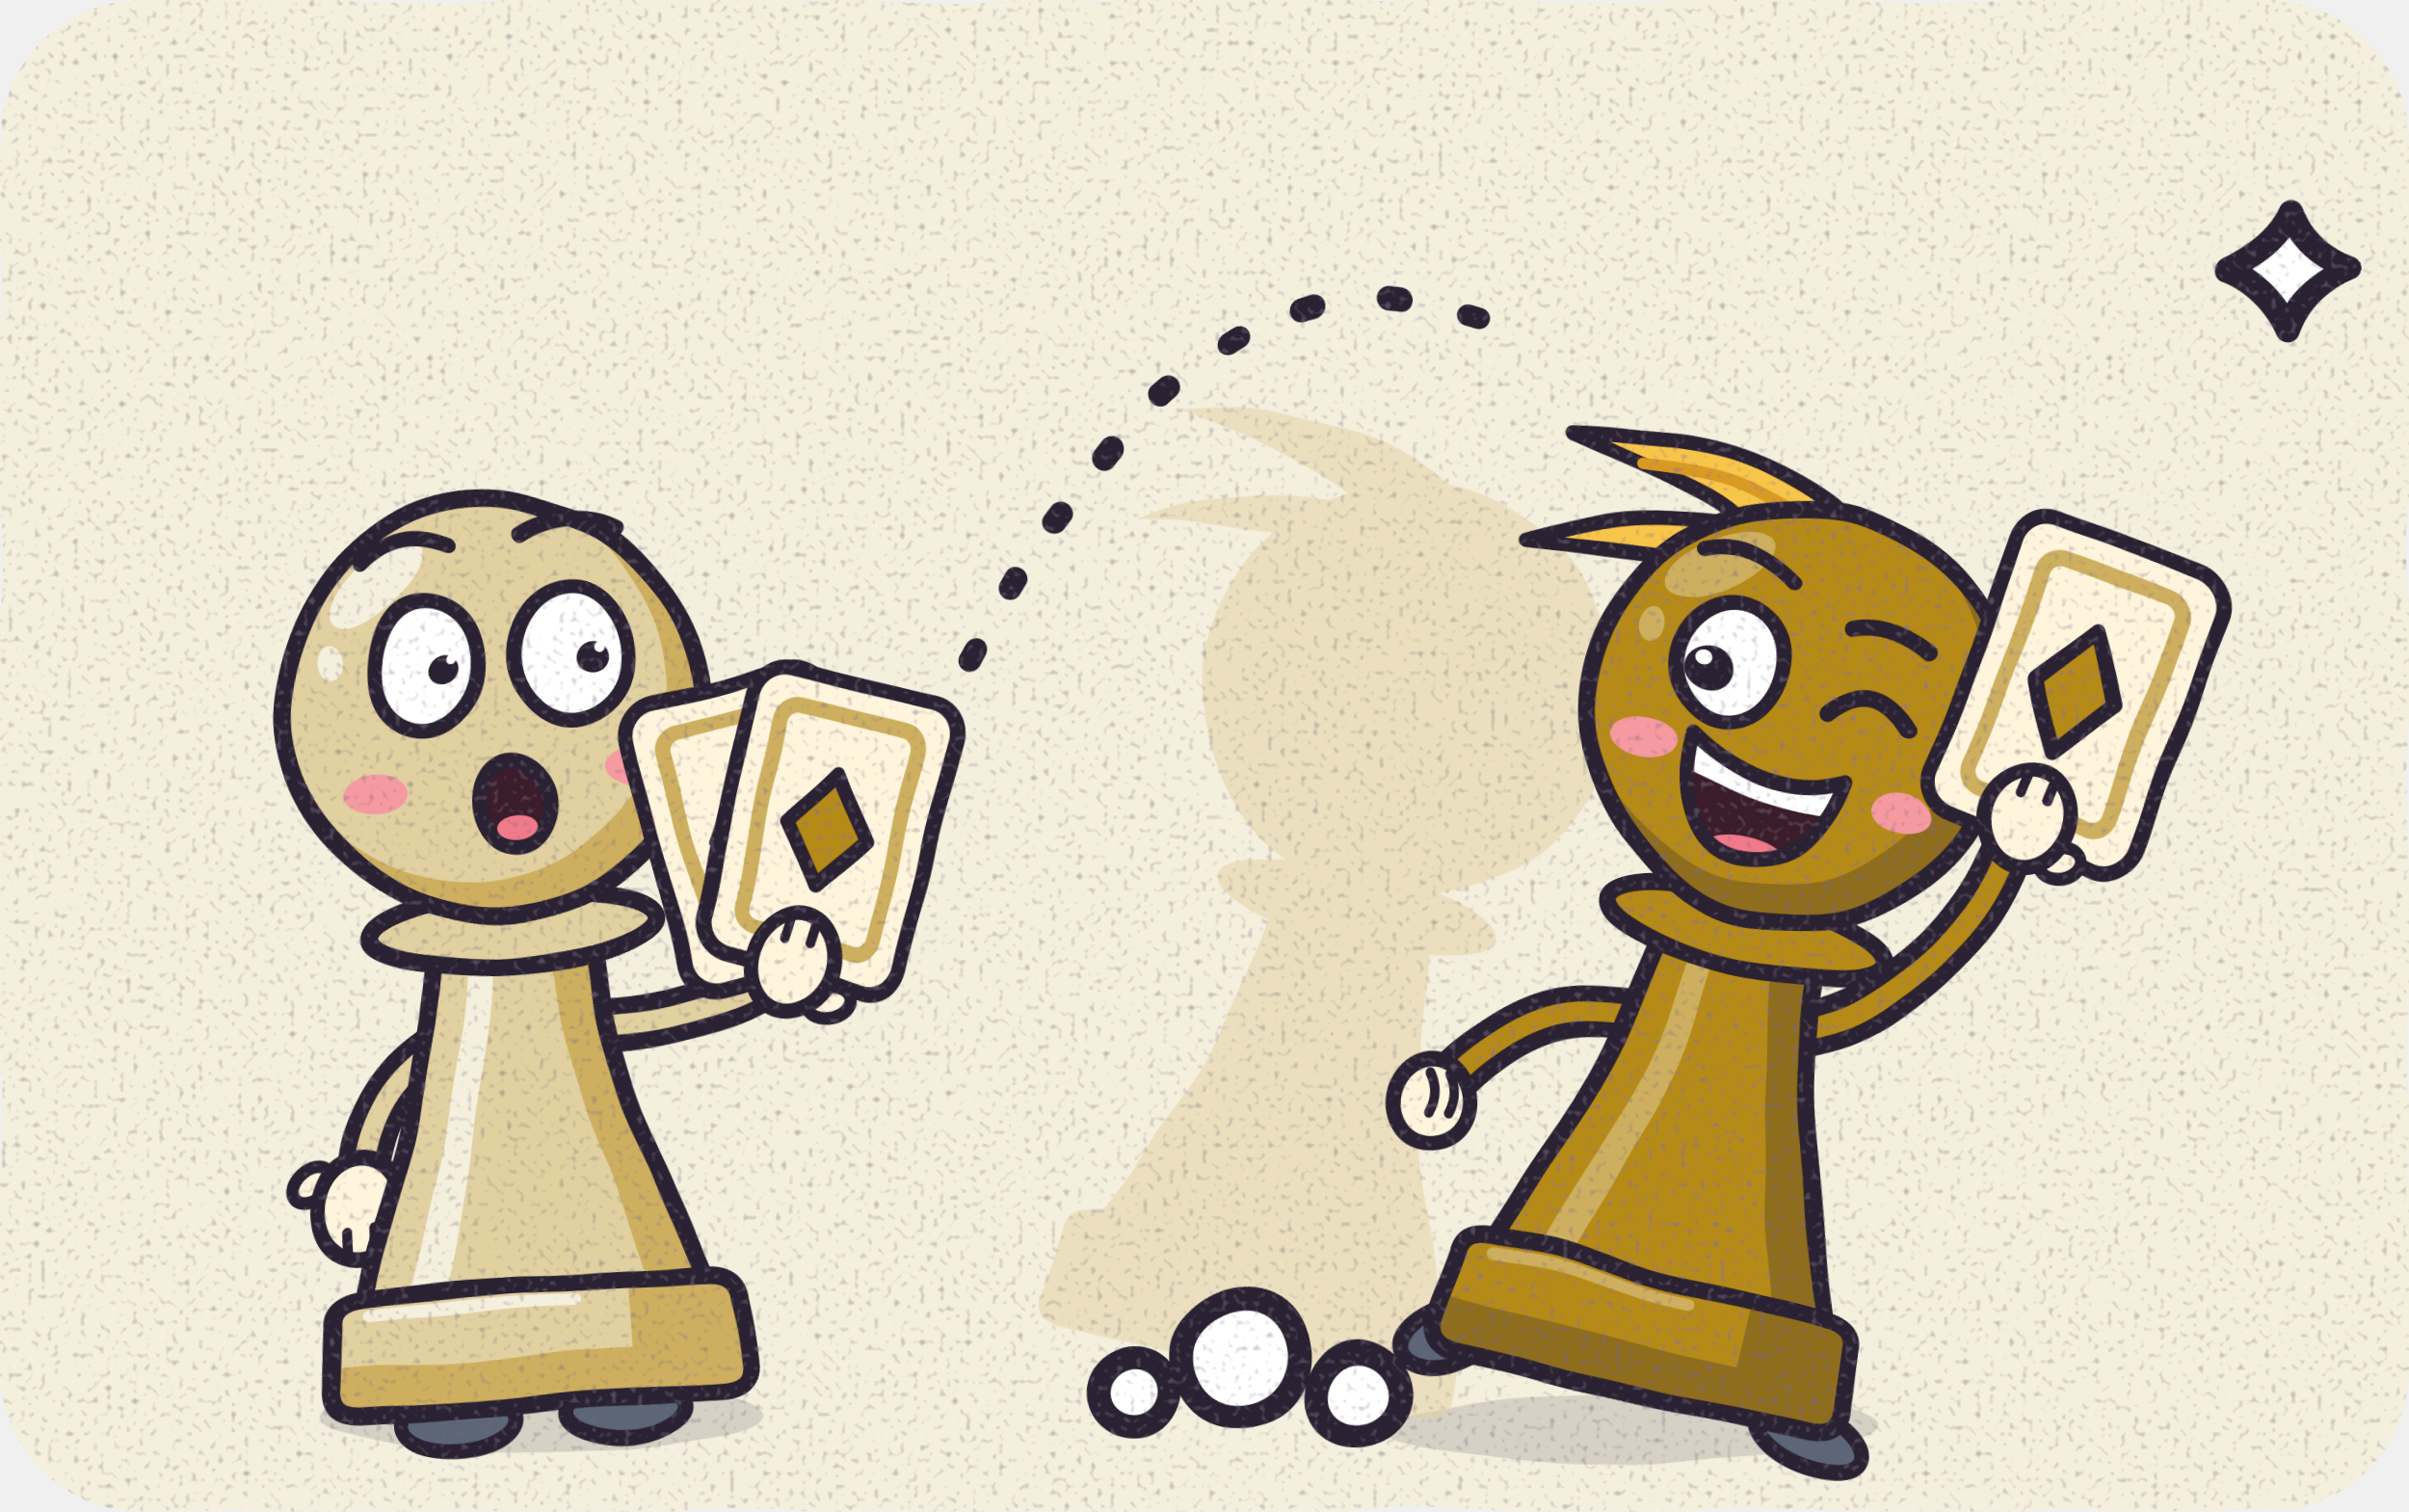
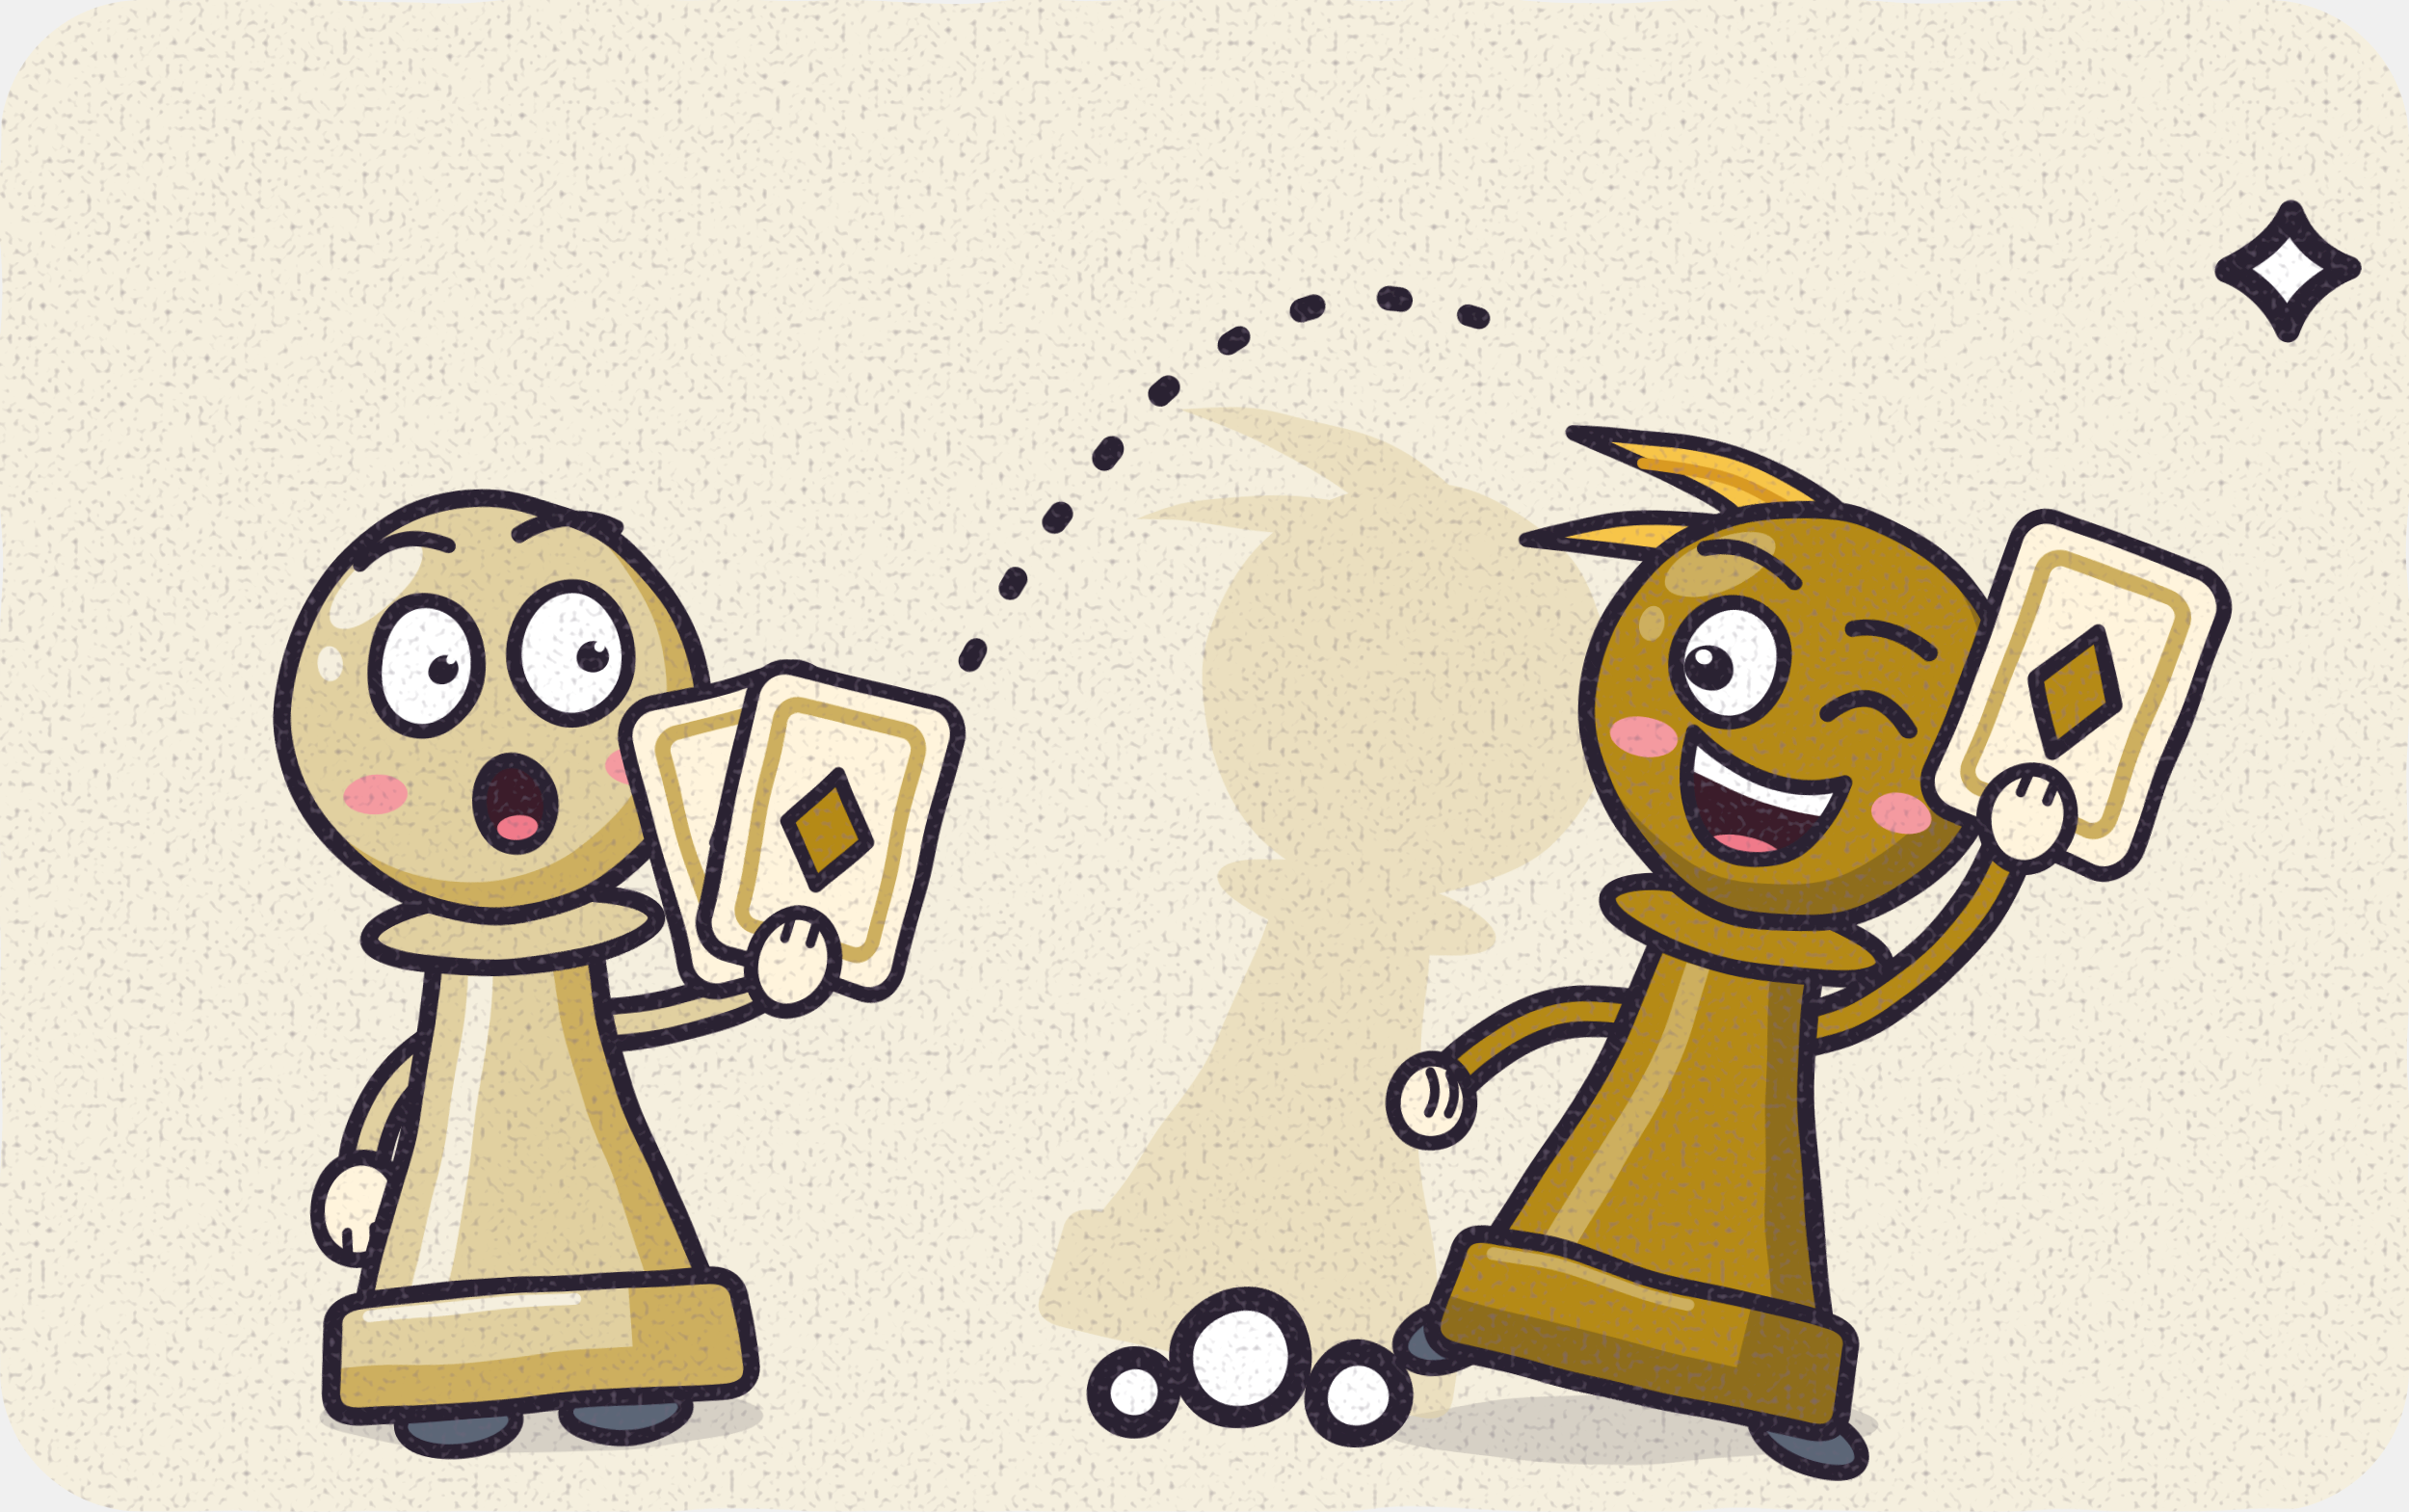
<svg xmlns="http://www.w3.org/2000/svg" viewBox="0 0 408 256" width="408" height="256">
  <defs>
    <filter id="C3-drawn" x="-5%" y="-5%" width="110%" height="110%">
      <feTurbulence type="fractalNoise" baseFrequency="0.035" numOctaves="2" seed="61" result="warp" />
      <feDisplacementMap in="SourceGraphic" in2="warp" scale="3" xChannelSelector="R" yChannelSelector="G" result="wobbly" />
      <feTurbulence type="fractalNoise" baseFrequency="0.9" numOctaves="1" seed="69" result="noise" />
      <feColorMatrix in="noise" type="matrix" values="0 0 0 0 0.17  0 0 0 0 0.13  0 0 0 0 0.2  -2 0 0 0 0.85" result="specks" />
      <feComposite in="specks" in2="wobbly" operator="in" result="grain" />
      <feMerge>
        <feMergeNode in="wobbly" />
        <feMergeNode in="grain" />
      </feMerge>
    </filter>
    <clipPath id="C3-frame">
      <rect width="408" height="256" rx="24" />
    </clipPath>
  </defs>
  <g clip-path="url(#C3-frame)">
    <g filter="url(#C3-drawn)" stroke="#2b2233" stroke-linejoin="round" stroke-linecap="round">
      <rect width="408" height="256" fill="#f5efde" stroke="none" />
      <ellipse cx="92" cy="240" rx="38" ry="6" fill="#2b2233" opacity="0.15" stroke="none" />
      <ellipse cx="276" cy="242" rx="42" ry="6" fill="#2b2233" opacity="0.15" stroke="none" />
      <g transform="translate(92 238) scale(0.42) rotate(-4) translate(-200 -450)" stroke-width="7">
        <clipPath id="c3b-body">
          <path d="M168 262 C165 318 142 370 128 410 L272 410 C258 370 235 318 232 262 Z" />
        </clipPath>
        <clipPath id="c3b-base">
          <path d="M118 412 Q118 402 130 402 L270 402 Q282 402 282 412 L285 438 Q287 450 273 450 L127 450 Q113 450 115 438 Z" />
        </clipPath>
        <clipPath id="c3b-collar">
          <ellipse cx="200" cy="258" rx="58" ry="15" />
        </clipPath>
        <clipPath id="c3b-head">
          <circle cx="200" cy="168" r="84" />
        </clipPath>
        <path d="M178 300 C150 312 138 330 134 352" fill="none" stroke-width="21" />
        <path d="M178 300 C150 312 138 330 134 352" fill="none" stroke="#e1d0a0" stroke-width="8" />
        <g transform="rotate(180 132 366)">
-           <ellipse cx="151" cy="377" rx="9" ry="6" transform="rotate(-35 151 377)" fill="#fff4dc" stroke-width="5" />
          <ellipse cx="132" cy="366" rx="17" ry="20" fill="#fff4dc" stroke-width="6" />
          <path d="M126 349 L126 358 M137 348 L137 357" fill="none" stroke-width="4" />
        </g>
        <path d="M222 298 C256 300 282 296 304 286" fill="none" stroke-width="21" />
        <path d="M222 298 C256 300 282 296 304 286" fill="none" stroke="#e1d0a0" stroke-width="8" />
        <g fill="#5c6677" stroke-width="6">
          <ellipse cx="166" cy="455" rx="24" ry="11" transform="rotate(0 166 455)" />
          <ellipse cx="234" cy="455" rx="24" ry="11" transform="rotate(0 234 455)" />
        </g>
        <path d="M168 262 C165 318 142 370 128 410 L272 410 C258 370 235 318 232 262 Z" fill="#e1d0a0" stroke="none" />
        <g clip-path="url(#c3b-body)" stroke="none">
          <path d="M214 262 C220 320 238 370 248 410 L300 410 L300 262 Z" fill="#cdaf5e" />
          <path d="M181 276 C178 320 162 364 150 400 L164 400 C174 366 188 322 191 276 Z" fill="#f5efde" />
        </g>
        <path d="M168 262 C165 318 142 370 128 410 L272 410 C258 370 235 318 232 262 Z" fill="none" />
        <path d="M118 412 Q118 402 130 402 L270 402 Q282 402 282 412 L285 438 Q287 450 273 450 L127 450 Q113 450 115 438 Z" fill="#e1d0a0" stroke="none" />
        <g clip-path="url(#c3b-base)" stroke="none">
          <rect x="80" y="430" width="240" height="30" fill="#cdaf5e" />
          <rect x="238" y="400" width="80" height="60" fill="#cdaf5e" />
          <path d="M132 409 L215 409" stroke="#f5efde" stroke-width="5" />
        </g>
        <path d="M118 412 Q118 402 130 402 L270 402 Q282 402 282 412 L285 438 Q287 450 273 450 L127 450 Q113 450 115 438 Z" fill="none" />
        <ellipse cx="200" cy="258" rx="58" ry="15" fill="#e1d0a0" stroke="none" />
        <path d="M140 262 Q200 290 260 262 L260 280 L140 280 Z" fill="#cdaf5e" stroke="none" clip-path="url(#c3b-collar)" />
        <ellipse cx="200" cy="258" rx="58" ry="15" fill="none" />
        <circle cx="200" cy="168" r="84" fill="#cdaf5e" stroke="none" />
        <g clip-path="url(#c3b-head)" stroke="none">
          <circle cx="190" cy="158" r="80" fill="#e1d0a0" />
          <ellipse cx="156" cy="116" rx="24" ry="10" transform="rotate(-38 156 116)" fill="#f5efde" />
          <ellipse cx="135" cy="146" rx="5" ry="7" fill="#f5efde" />
        </g>
        <circle cx="200" cy="168" r="84" fill="none" />
        <ellipse cx="150" cy="200" rx="13" ry="8" fill="#f49aa0" stroke="none" />
        <ellipse cx="256" cy="196" rx="13" ry="8" fill="#f49aa0" stroke="none" />
        <path d="M150 108 Q166 94 186 102 M214 98 Q234 86 254 98" fill="none" stroke-width="6" />
        <ellipse cx="174" cy="150" rx="21" ry="26" fill="#ffffff" stroke-width="6" />
        <circle cx="181" cy="152" r="6" fill="#2b2233" stroke="none" />
        <circle cx="184" cy="148" r="2.0" fill="#ffffff" stroke="none" />
        <ellipse cx="232" cy="148" rx="23" ry="28" fill="#ffffff" stroke-width="6" />
        <circle cx="240" cy="150" r="6.5" fill="#2b2233" stroke="none" />
        <circle cx="243" cy="146" r="2.2" fill="#ffffff" stroke="none" />
        <ellipse cx="206" cy="208" rx="14" ry="17" fill="#3a1f2b" stroke-width="6" />
        <ellipse cx="206" cy="217" rx="8" ry="5" fill="#f07a8a" stroke="none" />
        <g transform="translate(312 284) rotate(-10) scale(1.5)">
          <rect x="-28" y="-80" width="56" height="80" rx="9" fill="#fff4dc" stroke-width="4.0" />
          <rect x="-19" y="-71" width="38" height="62" rx="5" fill="none" stroke="#cdaf5e" stroke-width="4" />
          <path d="M0 -56 L11 -40 L0 -24 L-11 -40 Z" fill="#b58a12" stroke-width="4" />
        </g>
        <g transform="translate(312 284) rotate(18) scale(1.5)">
          <rect x="-28" y="-80" width="56" height="80" rx="9" fill="#fff4dc" stroke-width="4.0" />
          <rect x="-19" y="-71" width="38" height="62" rx="5" fill="none" stroke="#cdaf5e" stroke-width="4" />
          <path d="M0 -56 L11 -40 L0 -24 L-11 -40 Z" fill="#b58a12" stroke-width="4" />
        </g>
        <g transform="rotate(20 312 280)">
-           <ellipse cx="331" cy="291" rx="9" ry="6" transform="rotate(-35 331 291)" fill="#fff4dc" stroke-width="5" />
          <ellipse cx="312" cy="280" rx="17" ry="20" fill="#fff4dc" stroke-width="6" />
          <path d="M306 263 L306 272 M317 262 L317 271" fill="none" stroke-width="4" />
        </g>
      </g>
      <path d="M164 112 Q208 30 260 58" fill="none" stroke-width="4" stroke-dasharray="2 12" />
      <g transform="translate(210 232) scale(0.42) rotate(14) translate(-200 -450)" fill="#e1d0a0" opacity="0.5" stroke="none">
        <path d="M212 96 C184 68 136 64 84 80 C122 84 150 92 164 100 C136 100 104 108 76 126 C124 120 166 116 198 112 Z" />
        <path d="M168 262 C165 318 142 370 128 410 L272 410 C258 370 235 318 232 262 Z" />
        <path d="M118 412 Q118 402 130 402 L270 402 Q282 402 282 412 L285 438 Q287 450 273 450 L127 450 Q113 450 115 438 Z" />
        <ellipse cx="200" cy="258" rx="58" ry="15" />
        <circle cx="200" cy="168" r="84" />
      </g>
      <g fill="#ffffff" stroke-width="4">
        <circle cx="230" cy="236" r="7" />
        <circle cx="210" cy="230" r="10" />
        <circle cx="192" cy="236" r="6" />
      </g>
      <g transform="translate(276 236) scale(0.42) rotate(14) translate(-200 -450)" stroke-width="7">
        <clipPath id="c3-body">
          <path d="M168 262 C165 318 142 370 128 410 L272 410 C258 370 235 318 232 262 Z" />
        </clipPath>
        <clipPath id="c3-base">
          <path d="M118 412 Q118 402 130 402 L270 402 Q282 402 282 412 L285 438 Q287 450 273 450 L127 450 Q113 450 115 438 Z" />
        </clipPath>
        <clipPath id="c3-collar">
          <ellipse cx="200" cy="258" rx="58" ry="15" />
        </clipPath>
        <clipPath id="c3-head">
          <circle cx="200" cy="168" r="84" />
        </clipPath>
        <path d="M178 300 C140 300 112 318 98 346" fill="none" stroke-width="21" />
        <path d="M178 300 C140 300 112 318 98 346" fill="none" stroke="#b58a12" stroke-width="8" />
        <circle cx="94" cy="354" r="16" fill="#fff4dc" stroke-width="6" />
        <path d="M98 342 Q104 348 102 356 M90 344 Q96 350 94 358" fill="none" stroke-width="4" />
        <path d="M222 298 C262 282 288 240 296 196" fill="none" stroke-width="21" />
        <path d="M222 298 C262 282 288 240 296 196" fill="none" stroke="#b58a12" stroke-width="8" />
        <g fill="#5c6677" stroke-width="6">
          <ellipse cx="124" cy="444" rx="22" ry="11" transform="rotate(-30 124 444)" />
          <ellipse cx="274" cy="452" rx="24" ry="11" transform="rotate(10 274 452)" />
        </g>
        <path d="M168 262 C165 318 142 370 128 410 L272 410 C258 370 235 318 232 262 Z" fill="#b58a12" stroke="none" />
        <g clip-path="url(#c3-body)" stroke="none">
          <path d="M214 262 C220 320 238 370 248 410 L300 410 L300 262 Z" fill="#8e6d1b" />
          <path d="M181 276 C178 320 162 364 150 400 L164 400 C174 366 188 322 191 276 Z" fill="#cdaf5e" />
        </g>
        <path d="M168 262 C165 318 142 370 128 410 L272 410 C258 370 235 318 232 262 Z" fill="none" />
        <path d="M118 412 Q118 402 130 402 L270 402 Q282 402 282 412 L285 438 Q287 450 273 450 L127 450 Q113 450 115 438 Z" fill="#b58a12" stroke="none" />
        <g clip-path="url(#c3-base)" stroke="none">
          <rect x="80" y="430" width="240" height="30" fill="#8e6d1b" />
          <rect x="238" y="400" width="80" height="60" fill="#8e6d1b" />
          <path d="M132 409 L215 409" stroke="#cdaf5e" stroke-width="5" />
        </g>
        <path d="M118 412 Q118 402 130 402 L270 402 Q282 402 282 412 L285 438 Q287 450 273 450 L127 450 Q113 450 115 438 Z" fill="none" />
        <ellipse cx="200" cy="258" rx="58" ry="15" fill="#b58a12" stroke="none" />
        <path d="M140 262 Q200 290 260 262 L260 280 L140 280 Z" fill="#8e6d1b" stroke="none" clip-path="url(#c3-collar)" />
        <ellipse cx="200" cy="258" rx="58" ry="15" fill="none" />
        <path d="M212 96 C184 68 136 64 84 80 C122 84 150 92 164 100 C136 100 104 108 76 126 C124 120 166 116 198 112 Z" fill="#f7c548" stroke-width="6" />
        <path d="M196 94 C170 82 142 80 114 84" fill="none" stroke="#d99a22" stroke-width="5" />
        <circle cx="200" cy="168" r="84" fill="#8e6d1b" stroke="none" />
        <g clip-path="url(#c3-head)" stroke="none">
          <circle cx="190" cy="158" r="80" fill="#b58a12" />
          <ellipse cx="156" cy="116" rx="24" ry="10" transform="rotate(-38 156 116)" fill="#cdaf5e" />
          <ellipse cx="135" cy="146" rx="5" ry="7" fill="#cdaf5e" />
        </g>
        <circle cx="200" cy="168" r="84" fill="none" />
        <g transform="matrix(-1 0 0 1 400 0)">
          <ellipse cx="150" cy="198" rx="13" ry="8" fill="#f49aa0" stroke="none" />
          <ellipse cx="258" cy="192" rx="13" ry="8" fill="#f49aa0" stroke="none" />
          <path d="M156 132 Q172 124 188 130 M214 116 Q232 102 252 112" fill="none" stroke-width="6" />
          <path d="M156 164 Q172 146 188 164" fill="none" stroke-width="7" />
          <ellipse cx="232" cy="154" rx="21" ry="25" fill="#ffffff" stroke-width="6" />
          <circle cx="240" cy="158" r="9.5" fill="#2b2233" stroke="none" />
          <circle cx="243" cy="154" r="3.2" fill="#ffffff" stroke="none" />
          <clipPath id="c3-mouth">
            <path d="M176 190 Q208 204 240 186 Q238 228 210 229 Q182 229 176 190 Z" />
          </clipPath>
          <path d="M176 190 Q208 204 240 186 Q238 228 210 229 Q182 229 176 190 Z" fill="#3a1f2b" stroke="none" />
          <g clip-path="url(#c3-mouth)" stroke="none">
            <path d="M150 150 L260 150 L260 196 Q205 212 150 200 Z" fill="#ffffff" />
            <ellipse cx="207" cy="232" rx="20" ry="12" fill="#f07a8a" />
          </g>
          <path d="M176 190 Q208 204 240 186 Q238 228 210 229 Q182 229 176 190 Z" fill="none" stroke-width="6" />
        </g>
        <g transform="translate(300 196) rotate(6) scale(1.6)">
          <rect x="-28" y="-80" width="56" height="80" rx="9" fill="#fff4dc" stroke-width="3.8" />
          <rect x="-19" y="-71" width="38" height="62" rx="5" fill="none" stroke="#cdaf5e" stroke-width="4" />
          <path d="M0 -56 L11 -40 L0 -24 L-11 -40 Z" fill="#b58a12" stroke-width="4" />
        </g>
        <g transform="rotate(10 300 186)">
-           <ellipse cx="319" cy="197" rx="9" ry="6" transform="rotate(-35 319 197)" fill="#fff4dc" stroke-width="5" />
          <ellipse cx="300" cy="186" rx="17" ry="20" fill="#fff4dc" stroke-width="6" />
          <path d="M294 169 L294 178 M305 168 L305 177" fill="none" stroke-width="4" />
        </g>
      </g>
      <path d="M388 36 Q390.8 43.2 398 46 Q390.8 48.8 388 56 Q385.2 48.8 378 46 Q385.2 43.2 388 36 Z" fill="#ffffff" stroke-width="4" />
    </g>
  </g>
</svg>
